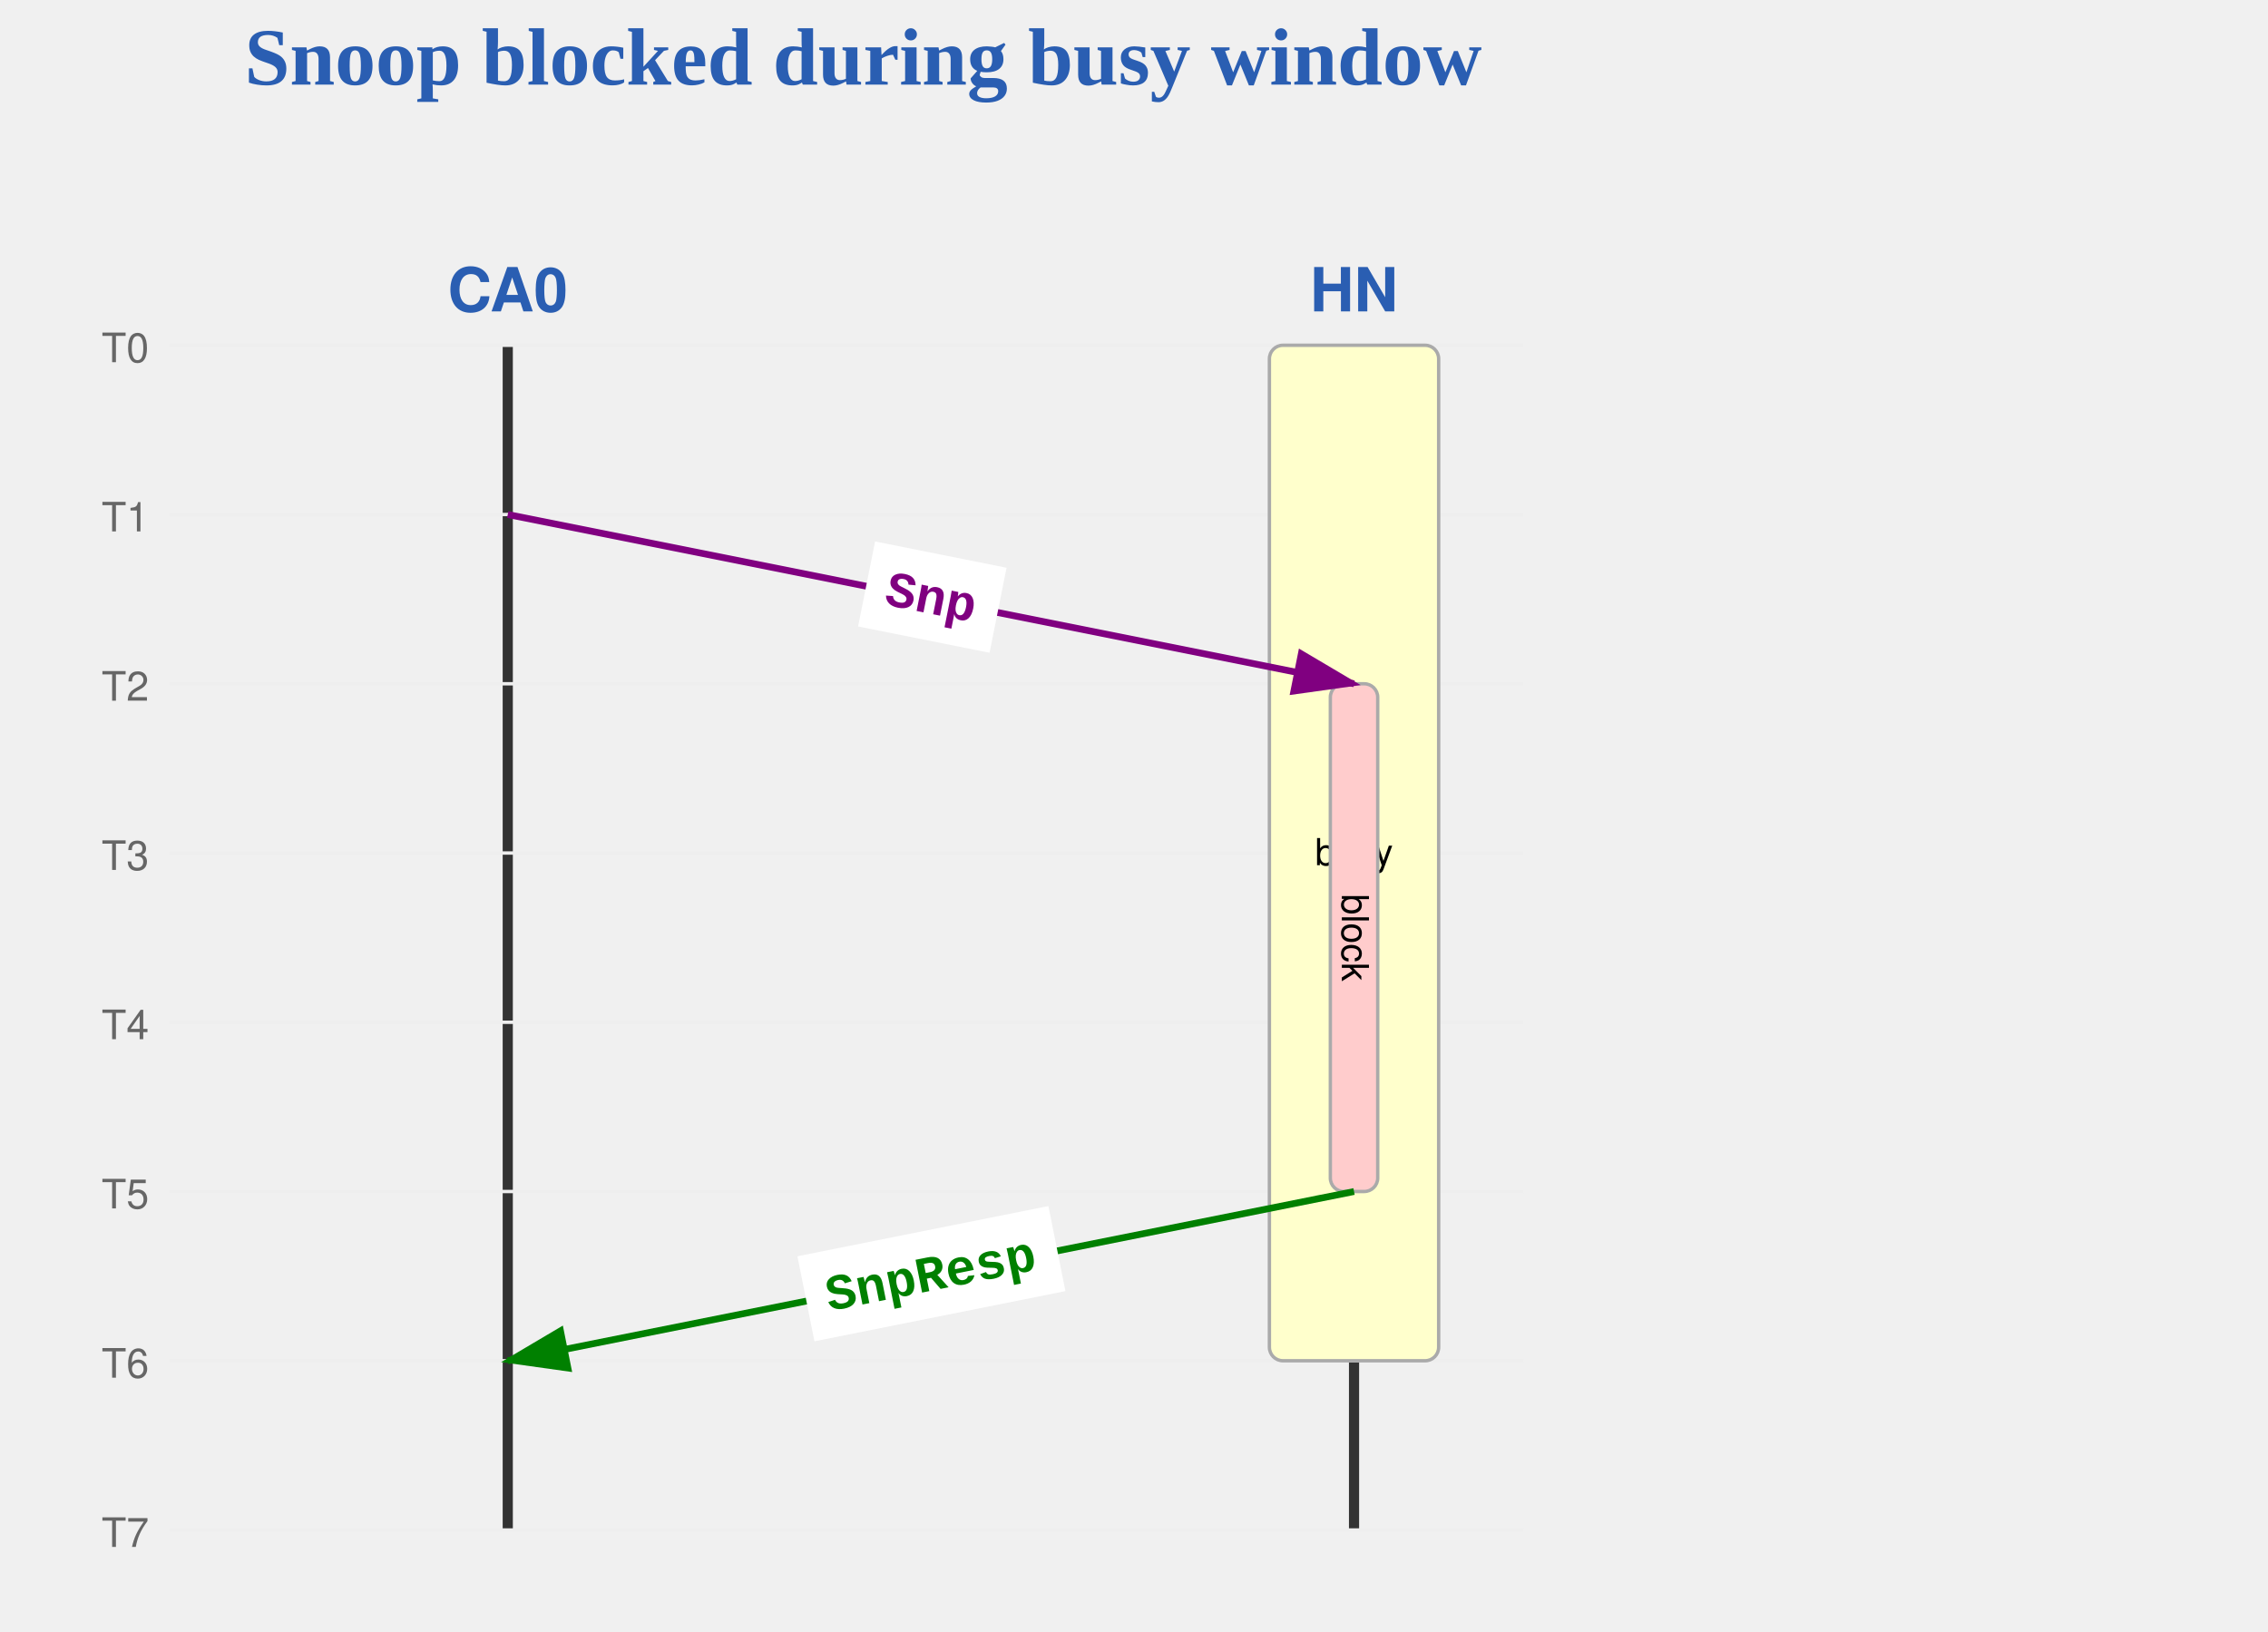
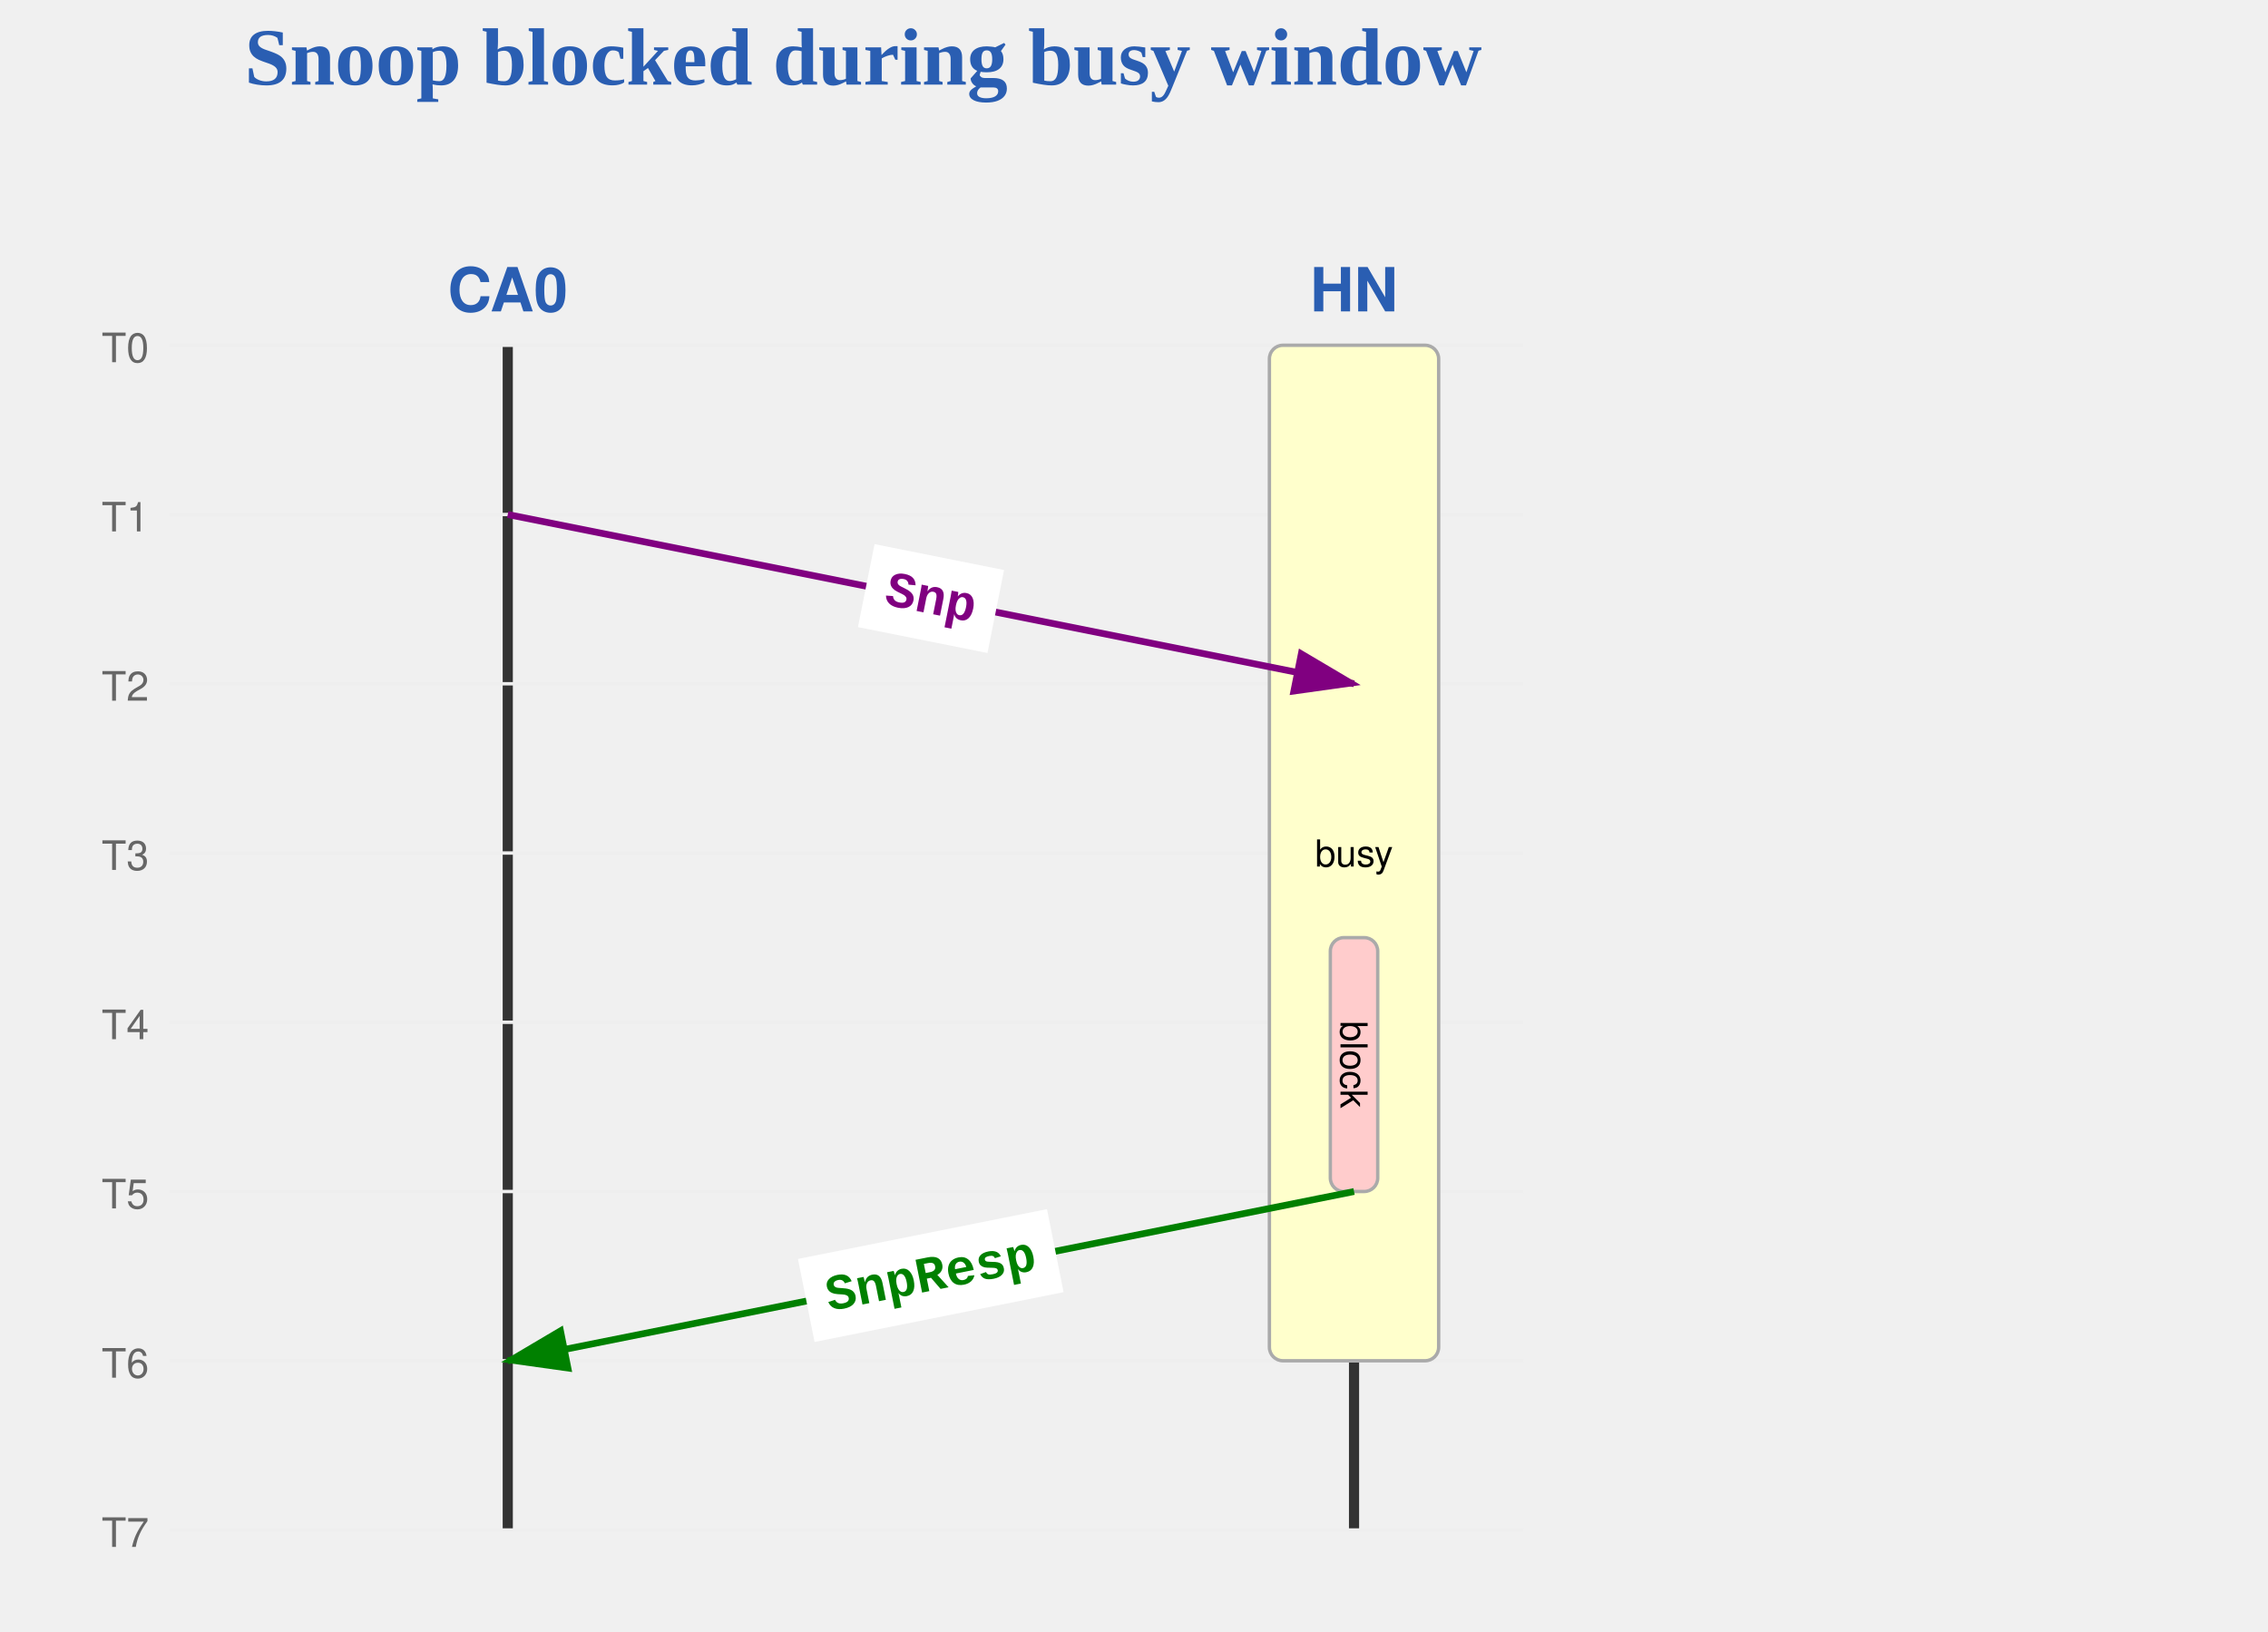
<svg xmlns="http://www.w3.org/2000/svg" id="temp-graph" width="670" height="482" viewBox="0 0 670 482" preserveAspectRatio="xMidYMid meet" style="max-width: none; height: auto;">
  <style>
    .label-box { fill: white; stroke: none; }
    .state-box { fill: #ffffcc; stroke: #aaa; rx: 4; ry: 4; }
    .lane-label { font-weight: bold; font-size: 18px; text-anchor: middle; fill: #2a5eb2; font-family: Helvetica, Arial, sans-serif; }
    /* Time-gap labels use the same face as lane labels; size/color are configurable. */
    .time-gap-label { font-weight: bold; font-size: 13px; text-anchor: middle; fill: #6b7280; font-family: Helvetica, Arial, sans-serif; }
    .sub-lane-label { font-weight: bold; font-size: 12px; text-anchor: middle; fill: #2a5eb2; font-family: Helvetica, Arial, sans-serif; }
    /* Repeated lane labels: a distinct guide style so they don't read as ordinary
       message/state text. Three variants (options.graph.labelStyle); opacity is
       set per-group inline from options.graph.opacity. */
    .lane-label-repeat { pointer-events: none; }
    /* outline: hollow, colored letters (true "word-art" outline) */
    .lane-label-repeat.outline .lane-label { fill: none; stroke: #2a5eb2; stroke-width: 1.3px; stroke-linejoin: round; }
    .lane-label-repeat.outline .sub-lane-label { fill: none; stroke: #2a5eb2; stroke-width: 1px; stroke-linejoin: round; }
    /* white: white letters with a colored outline */
    .lane-label-repeat.white .lane-label { fill: #ffffff; stroke: #2a5eb2; stroke-width: 3px; paint-order: stroke; stroke-linejoin: round; }
    .lane-label-repeat.white .sub-lane-label { fill: #ffffff; stroke: #2a5eb2; stroke-width: 2px; paint-order: stroke; stroke-linejoin: round; }
    /* solid: colored letters with a white halo (chunky, reads solid on white) */
    .lane-label-repeat.solid .lane-label, .lane-label-repeat.solid .sub-lane-label { paint-order: stroke; stroke: #ffffff; stroke-width: 3.5px; stroke-linejoin: round; }
    .lane-group-label { font-weight: bold; font-size: 14px; text-anchor: middle; fill: #6699cc; font-family: Helvetica, Arial, sans-serif; }
    .lane-group-bracket { stroke: #6699cc; stroke-width: 2; stroke-dasharray: 4,4; fill: none; }
    .message-label { font-size: 15px; font-family: 'Courier New', monospace; dominant-baseline: middle; font-weight: bold; }
    .state-label { font-size: 11px; fill: black; font-family: Helvetica, Arial, sans-serif; text-anchor: middle; }
    .arrow { stroke-width: 2; }
    .dashed { stroke-dasharray: 5,5; }
    .time-label { font-size: 12px; fill: #666; font-family: Helvetica, Arial, sans-serif; }
    .grid-line { stroke: #eee; stroke-width: 1; }
    .legend-box { fill: white; stroke: #ccc; stroke-width: 1; rx: 6; ry: 6; }
    .legend-title { font-weight: bold; font-size: 16px; fill: #2a5eb2; font-family: Helvetica, Arial, sans-serif; }
    .legend-label { font-size: 27px; font-family: 'Courier New', monospace; dominant-baseline: middle; }
    .info-box { fill: white; stroke: #333; stroke-width: 1; rx: 4; ry: 4; }
    .info-box-text { font-size: 12px; font-family: Helvetica, Arial, sans-serif; fill: #333; }
    .info-box-line { stroke: #333; stroke-width: 1; stroke-dasharray: 3,3; fill: none; }
    /* Interaction frames (PlantUML-style): a thin bordered region with a cut-corner
       label tab at the top-left. Transparent interior so it scopes without hiding. */
    .frame-box { fill: none; stroke: #888; stroke-width: 1.2; }
    .frame-tab { fill: #f3f3f3; stroke: #888; stroke-width: 1.2; }
    .frame-label { font-size: 13px; font-weight: bold; font-family: Helvetica, Arial, sans-serif; fill: #666; }
  </style>
  <style>
    .label-box { fill: white; stroke: none; }
    .state-box { fill: #ffffcc; stroke: #aaa; rx: 4; ry: 4; }
    .lane-label { font-weight: bold; font-size: 18px; text-anchor: middle; fill: #2a5eb2; font-family: Helvetica, Arial, sans-serif; }
    /* Time-gap labels use the same face as lane labels; size/color are configurable. */
    .time-gap-label { font-weight: bold; font-size: 13px; text-anchor: middle; fill: #6b7280; font-family: Helvetica, Arial, sans-serif; }
    .sub-lane-label { font-weight: bold; font-size: 12px; text-anchor: middle; fill: #2a5eb2; font-family: Helvetica, Arial, sans-serif; }
    /* Repeated lane labels: a distinct guide style so they don't read as ordinary
       message/state text. Three variants (options.graph.labelStyle); opacity is
       set per-group inline from options.graph.opacity. */
    .lane-label-repeat { pointer-events: none; }
    /* outline: hollow, colored letters (true "word-art" outline) */
    .lane-label-repeat.outline .lane-label { fill: none; stroke: #2a5eb2; stroke-width: 1.3px; stroke-linejoin: round; }
    .lane-label-repeat.outline .sub-lane-label { fill: none; stroke: #2a5eb2; stroke-width: 1px; stroke-linejoin: round; }
    /* white: white letters with a colored outline */
    .lane-label-repeat.white .lane-label { fill: #ffffff; stroke: #2a5eb2; stroke-width: 3px; paint-order: stroke; stroke-linejoin: round; }
    .lane-label-repeat.white .sub-lane-label { fill: #ffffff; stroke: #2a5eb2; stroke-width: 2px; paint-order: stroke; stroke-linejoin: round; }
    /* solid: colored letters with a white halo (chunky, reads solid on white) */
    .lane-label-repeat.solid .lane-label, .lane-label-repeat.solid .sub-lane-label { paint-order: stroke; stroke: #ffffff; stroke-width: 3.5px; stroke-linejoin: round; }
    .lane-group-label { font-weight: bold; font-size: 14px; text-anchor: middle; fill: #6699cc; font-family: Helvetica, Arial, sans-serif; }
    .lane-group-bracket { stroke: #6699cc; stroke-width: 2; stroke-dasharray: 4,4; fill: none; }
    .message-label { font-size: 15px; font-family: 'Courier New', monospace; dominant-baseline: middle; font-weight: bold; }
    .state-label { font-size: 11px; fill: black; font-family: Helvetica, Arial, sans-serif; text-anchor: middle; }
    .arrow { stroke-width: 2; }
    .dashed { stroke-dasharray: 5,5; }
    .time-label { font-size: 12px; fill: #666; font-family: Helvetica, Arial, sans-serif; }
    .grid-line { stroke: #eee; stroke-width: 1; }
    .legend-box { fill: white; stroke: #ccc; stroke-width: 1; rx: 6; ry: 6; }
    .legend-title { font-weight: bold; font-size: 16px; fill: #2a5eb2; font-family: Helvetica, Arial, sans-serif; }
    .legend-label { font-size: 27px; font-family: 'Courier New', monospace; dominant-baseline: middle; }
    .info-box { fill: white; stroke: #333; stroke-width: 1; rx: 4; ry: 4; }
    .info-box-text { font-size: 12px; font-family: Helvetica, Arial, sans-serif; fill: #333; }
    .info-box-line { stroke: #333; stroke-width: 1; stroke-dasharray: 3,3; fill: none; }
    /* Interaction frames (PlantUML-style): a thin bordered region with a cut-corner
       label tab at the top-left. Transparent interior so it scopes without hiding. */
    .frame-box { fill: none; stroke: #888; stroke-width: 1.2; }
    .frame-tab { fill: #f3f3f3; stroke: #888; stroke-width: 1.2; }
    .frame-label { font-size: 13px; font-weight: bold; font-family: Helvetica, Arial, sans-serif; fill: #666; }
  </style>
  <defs>
    <marker id="arrowhead-purple" markerWidth="10" markerHeight="7" refX="9" refY="3.5" orient="auto">
      <polygon points="0 0, 10 3.5, 0 7" fill="purple" />
    </marker>
    <marker id="arrowhead-green" markerWidth="10" markerHeight="7" refX="9" refY="3.5" orient="auto">
      <polygon points="0 0, 10 3.5, 0 7" fill="green" />
    </marker>
  </defs>
  <style>
    .label-box { fill: white; stroke: none; }
    .state-box { fill: #ffffcc; stroke: #aaa; rx: 4; ry: 4; }
    .lane-label { font-weight: bold; font-size: 18px; text-anchor: middle; fill: #2a5eb2; font-family: Helvetica, Arial, sans-serif; }
    /* Time-gap labels use the same face as lane labels; size/color are configurable. */
    .time-gap-label { font-weight: bold; font-size: 13px; text-anchor: middle; fill: #6b7280; font-family: Helvetica, Arial, sans-serif; }
    .sub-lane-label { font-weight: bold; font-size: 12px; text-anchor: middle; fill: #2a5eb2; font-family: Helvetica, Arial, sans-serif; }
    /* Repeated lane labels: a distinct guide style so they don't read as ordinary
       message/state text. Three variants (options.graph.labelStyle); opacity is
       set per-group inline from options.graph.opacity. */
    .lane-label-repeat { pointer-events: none; }
    /* outline: hollow, colored letters (true "word-art" outline) */
    .lane-label-repeat.outline .lane-label { fill: none; stroke: #2a5eb2; stroke-width: 1.3px; stroke-linejoin: round; }
    .lane-label-repeat.outline .sub-lane-label { fill: none; stroke: #2a5eb2; stroke-width: 1px; stroke-linejoin: round; }
    /* white: white letters with a colored outline */
    .lane-label-repeat.white .lane-label { fill: #ffffff; stroke: #2a5eb2; stroke-width: 3px; paint-order: stroke; stroke-linejoin: round; }
    .lane-label-repeat.white .sub-lane-label { fill: #ffffff; stroke: #2a5eb2; stroke-width: 2px; paint-order: stroke; stroke-linejoin: round; }
    /* solid: colored letters with a white halo (chunky, reads solid on white) */
    .lane-label-repeat.solid .lane-label, .lane-label-repeat.solid .sub-lane-label { paint-order: stroke; stroke: #ffffff; stroke-width: 3.5px; stroke-linejoin: round; }
    .lane-group-label { font-weight: bold; font-size: 14px; text-anchor: middle; fill: #6699cc; font-family: Helvetica, Arial, sans-serif; }
    .lane-group-bracket { stroke: #6699cc; stroke-width: 2; stroke-dasharray: 4,4; fill: none; }
    .message-label { font-size: 15px; font-family: 'Courier New', monospace; dominant-baseline: middle; font-weight: bold; }
    .state-label { font-size: 11px; fill: black; font-family: Helvetica, Arial, sans-serif; text-anchor: middle; }
    .arrow { stroke-width: 2; }
    .dashed { stroke-dasharray: 5,5; }
    .time-label { font-size: 12px; fill: #666; font-family: Helvetica, Arial, sans-serif; }
    .grid-line { stroke: #eee; stroke-width: 1; }
    .legend-box { fill: white; stroke: #ccc; stroke-width: 1; rx: 6; ry: 6; }
    .legend-title { font-weight: bold; font-size: 16px; fill: #2a5eb2; font-family: Helvetica, Arial, sans-serif; }
    .legend-label { font-size: 27px; font-family: 'Courier New', monospace; dominant-baseline: middle; }
    .info-box { fill: white; stroke: #333; stroke-width: 1; rx: 4; ry: 4; }
    .info-box-text { font-size: 12px; font-family: Helvetica, Arial, sans-serif; fill: #333; }
    .info-box-line { stroke: #333; stroke-width: 1; stroke-dasharray: 3,3; fill: none; }
    /* Interaction frames (PlantUML-style): a thin bordered region with a cut-corner
       label tab at the top-left. Transparent interior so it scopes without hiding. */
    .frame-box { fill: none; stroke: #888; stroke-width: 1.2; }
    .frame-tab { fill: #f3f3f3; stroke: #888; stroke-width: 1.2; }
    .frame-label { font-size: 13px; font-weight: bold; font-family: Helvetica, Arial, sans-serif; fill: #666; }
  </style>
  <line x1="150" y1="102" x2="150" y2="452" stroke="#333" stroke-width="3" data-kind="lane" data-index="0" data-role="line" />
  <text x="150" y="92" class="lane-label" data-kind="lane" data-index="0" data-role="label">
    <tspan x="150" dy="0">CA0</tspan>
  </text>
  <line x1="400" y1="102" x2="400" y2="452" stroke="#333" stroke-width="3" data-kind="lane" data-index="1" data-role="line" />
  <text x="400" y="92" class="lane-label" data-kind="lane" data-index="1" data-role="label">
    <tspan x="400" dy="0">HN</tspan>
  </text>
  <text x="255" y="25" text-anchor="middle" font-size="24" font-weight="bold" fill="#2a5eb2" data-kind="title" data-index="0">
    <tspan x="255" dy="0">Snoop blocked during busy window</tspan>
  </text>
  <line x1="50" y1="102" x2="450" y2="102" class="grid-line" />
  <text x="30" y="107" class="time-label">T0</text>
  <line x1="50" y1="152" x2="450" y2="152" class="grid-line" />
  <text x="30" y="157" class="time-label">T1</text>
  <line x1="50" y1="202" x2="450" y2="202" class="grid-line" />
  <text x="30" y="207" class="time-label">T2</text>
  <line x1="50" y1="252" x2="450" y2="252" class="grid-line" />
  <text x="30" y="257" class="time-label">T3</text>
  <line x1="50" y1="302" x2="450" y2="302" class="grid-line" />
  <text x="30" y="307" class="time-label">T4</text>
  <line x1="50" y1="352" x2="450" y2="352" class="grid-line" />
  <text x="30" y="357" class="time-label">T5</text>
  <line x1="50" y1="402" x2="450" y2="402" class="grid-line" />
  <text x="30" y="407" class="time-label">T6</text>
  <line x1="50" y1="452" x2="450" y2="452" class="grid-line" />
  <text x="30" y="457" class="time-label">T7</text>
  <g>
    <g data-kind="state" data-index="0">
      <rect x="375" width="50" y="102" height="300" fill="#ffffcc" stroke="#aaa" stroke-width="1" rx="4" ry="4" />
-       <text x="400" y="255.6" class="state-label" style="font-size: 11px;">
+       <text x="400" y="256" class="state-label" style="font-size: 11px;">
        <tspan x="400" dy="0">busy</tspan>
      </text>
    </g>
    <g data-kind="state" data-index="1">
-       <rect x="393" width="14" y="202" height="150" fill="#ffcccc" stroke="#aaa" stroke-width="1" rx="4" ry="4" />
-       <text x="400" y="280.6" class="state-label" transform="rotate(90 400 277)" style="font-size: 11px;">
+       <rect x="393" width="14" y="277" height="75" fill="#ffcccc" stroke="#aaa" stroke-width="1" rx="4" ry="4" />
+       <text x="400" y="318.5" class="state-label" transform="rotate(90 400 314.5)" style="font-size: 11px;">
        <tspan x="400" dy="0">block</tspan>
      </text>
    </g>
  </g>
  <g>
    <line x1="150" y1="152" x2="400" y2="202" stroke="purple" class="arrow" data-kind="message" data-index="0" data-role="line" marker-end="url(#arrowhead-purple)" />
    <g transform="rotate(11.30993, 275, 177)" data-kind="message" data-index="0" data-role="label">
-       <rect x="255.494" y="163.525" width="39.603" height="25.6" class="label-box" />
+       <rect x="255.492" y="164.328" width="39.016" height="25" class="label-box" />
      <text x="275" y="177" class="message-label" fill="purple" text-anchor="middle">
        <tspan x="275" dy="0">Snp</tspan>
      </text>
    </g>
    <line x1="400" y1="352" x2="150" y2="402" stroke="green" class="arrow" data-kind="message" data-index="1" data-role="line" marker-end="url(#arrowhead-green)" />
    <g transform="rotate(348.6901, 275, 377)" data-kind="message" data-index="1" data-role="label">
-       <rect x="237.494" y="363.525" width="75.609" height="25.6" class="label-box" />
+       <rect x="237.492" y="364.328" width="75.016" height="25" class="label-box" />
      <text x="275" y="377" class="message-label" fill="green" text-anchor="middle">
        <tspan x="275" dy="0">SnpResp</tspan>
      </text>
    </g>
  </g>
  <g />
  <g />
  <g />
</svg>
